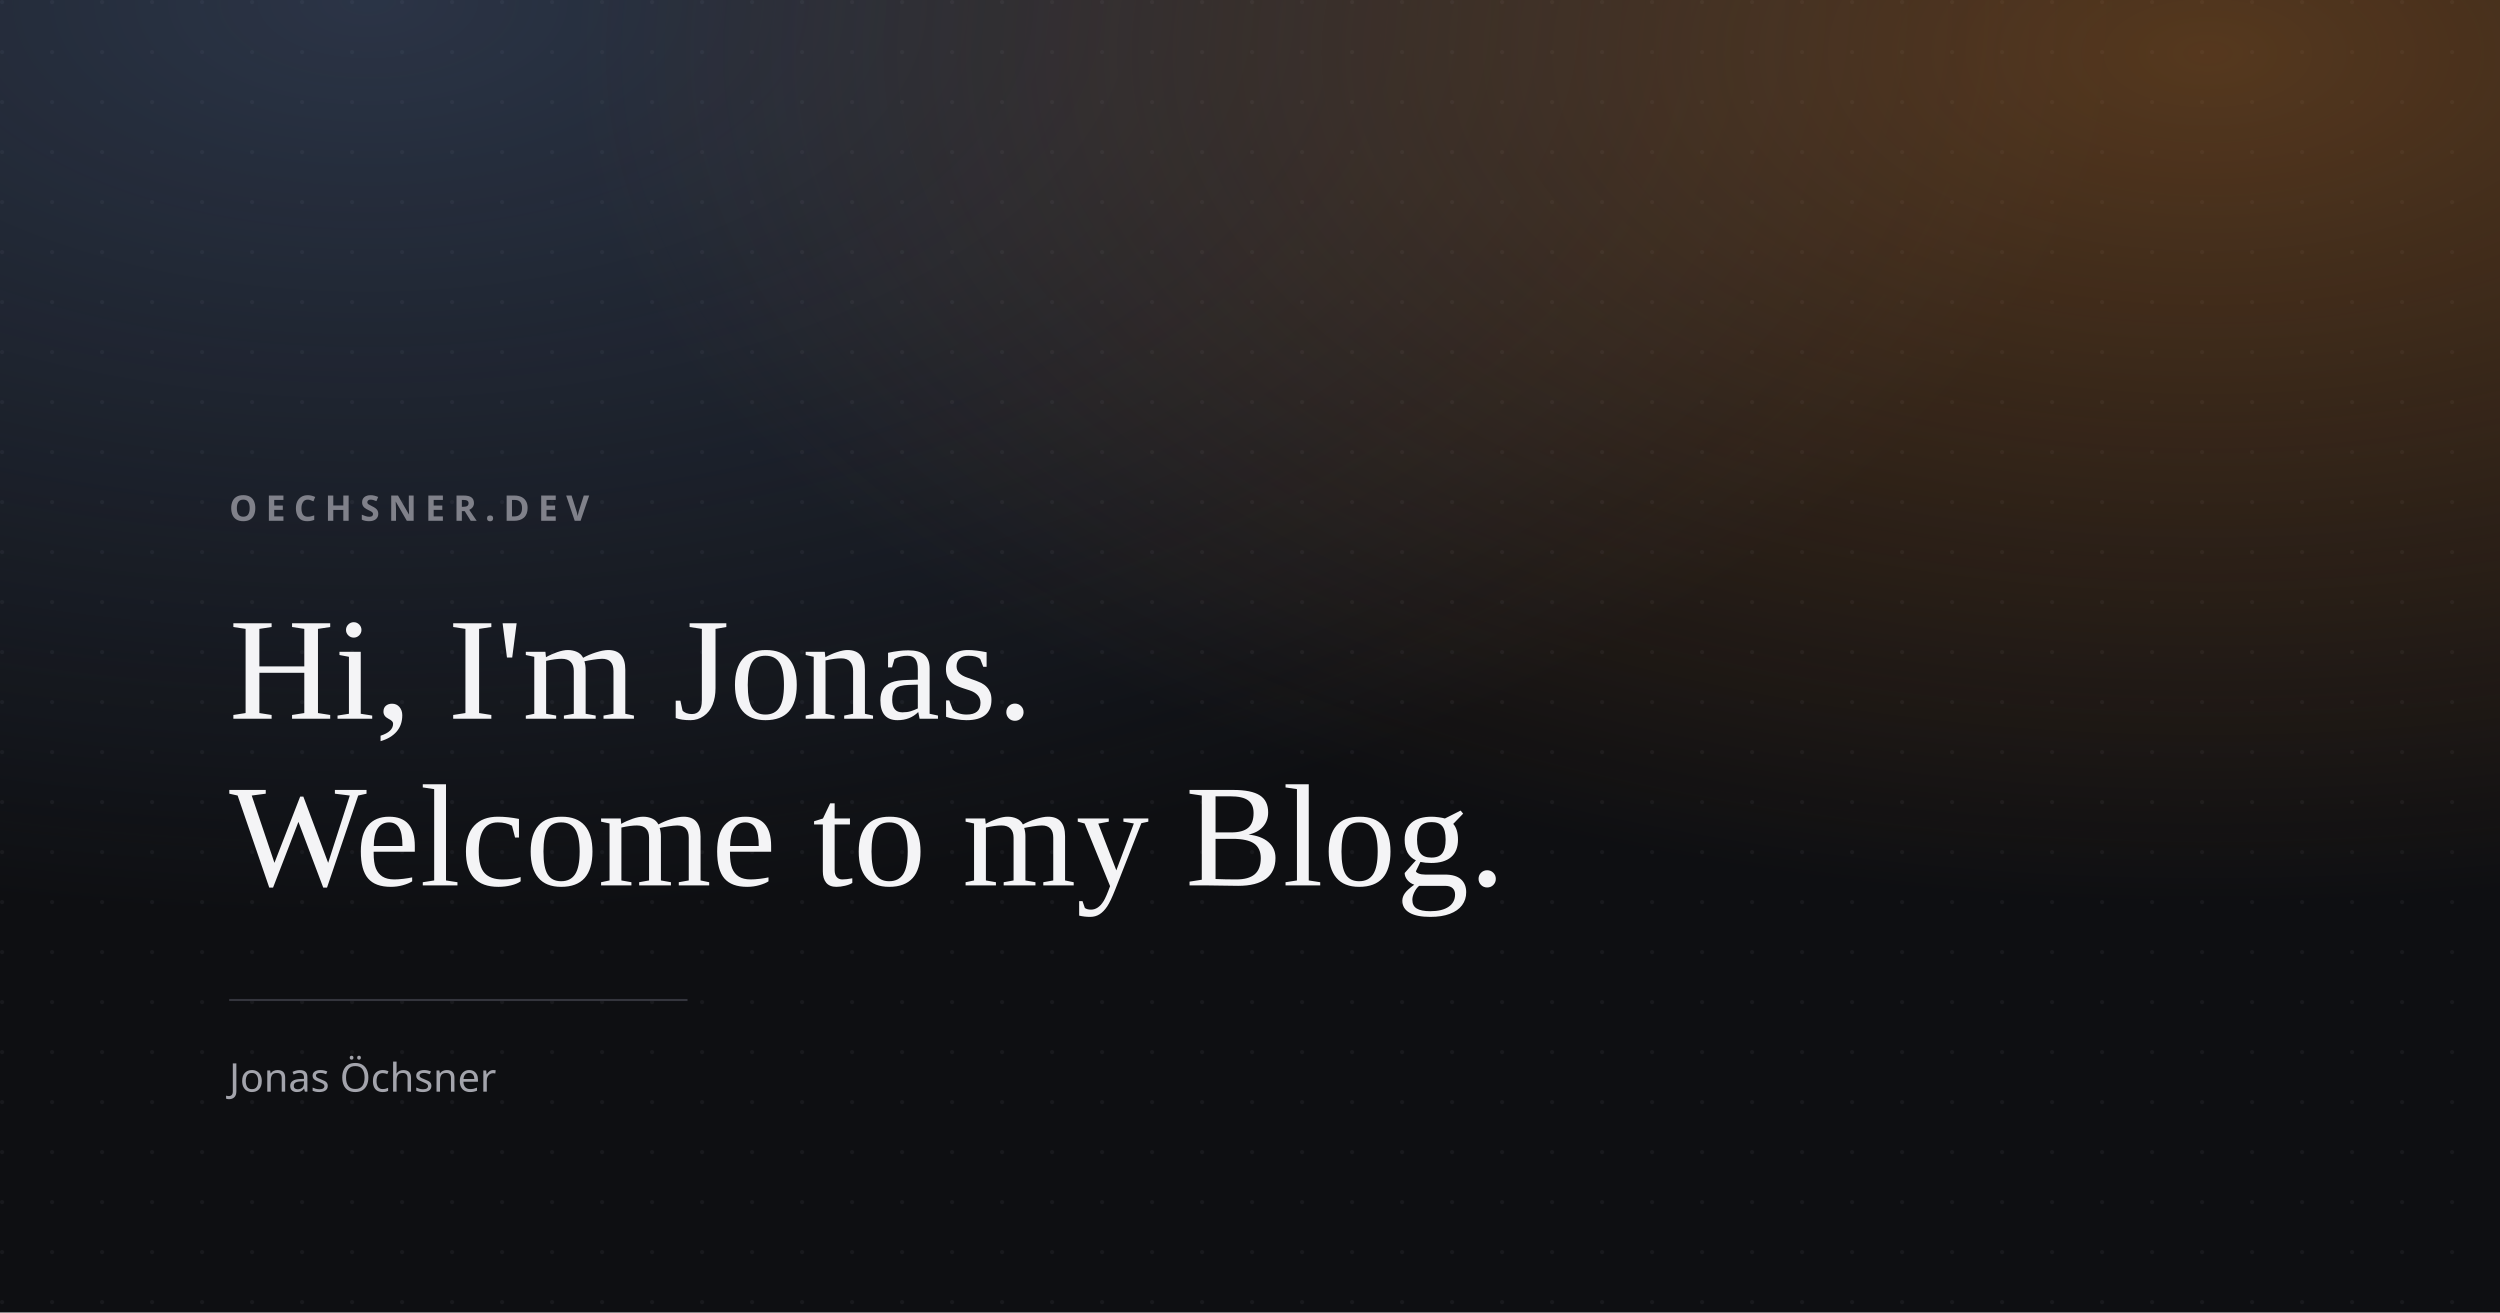
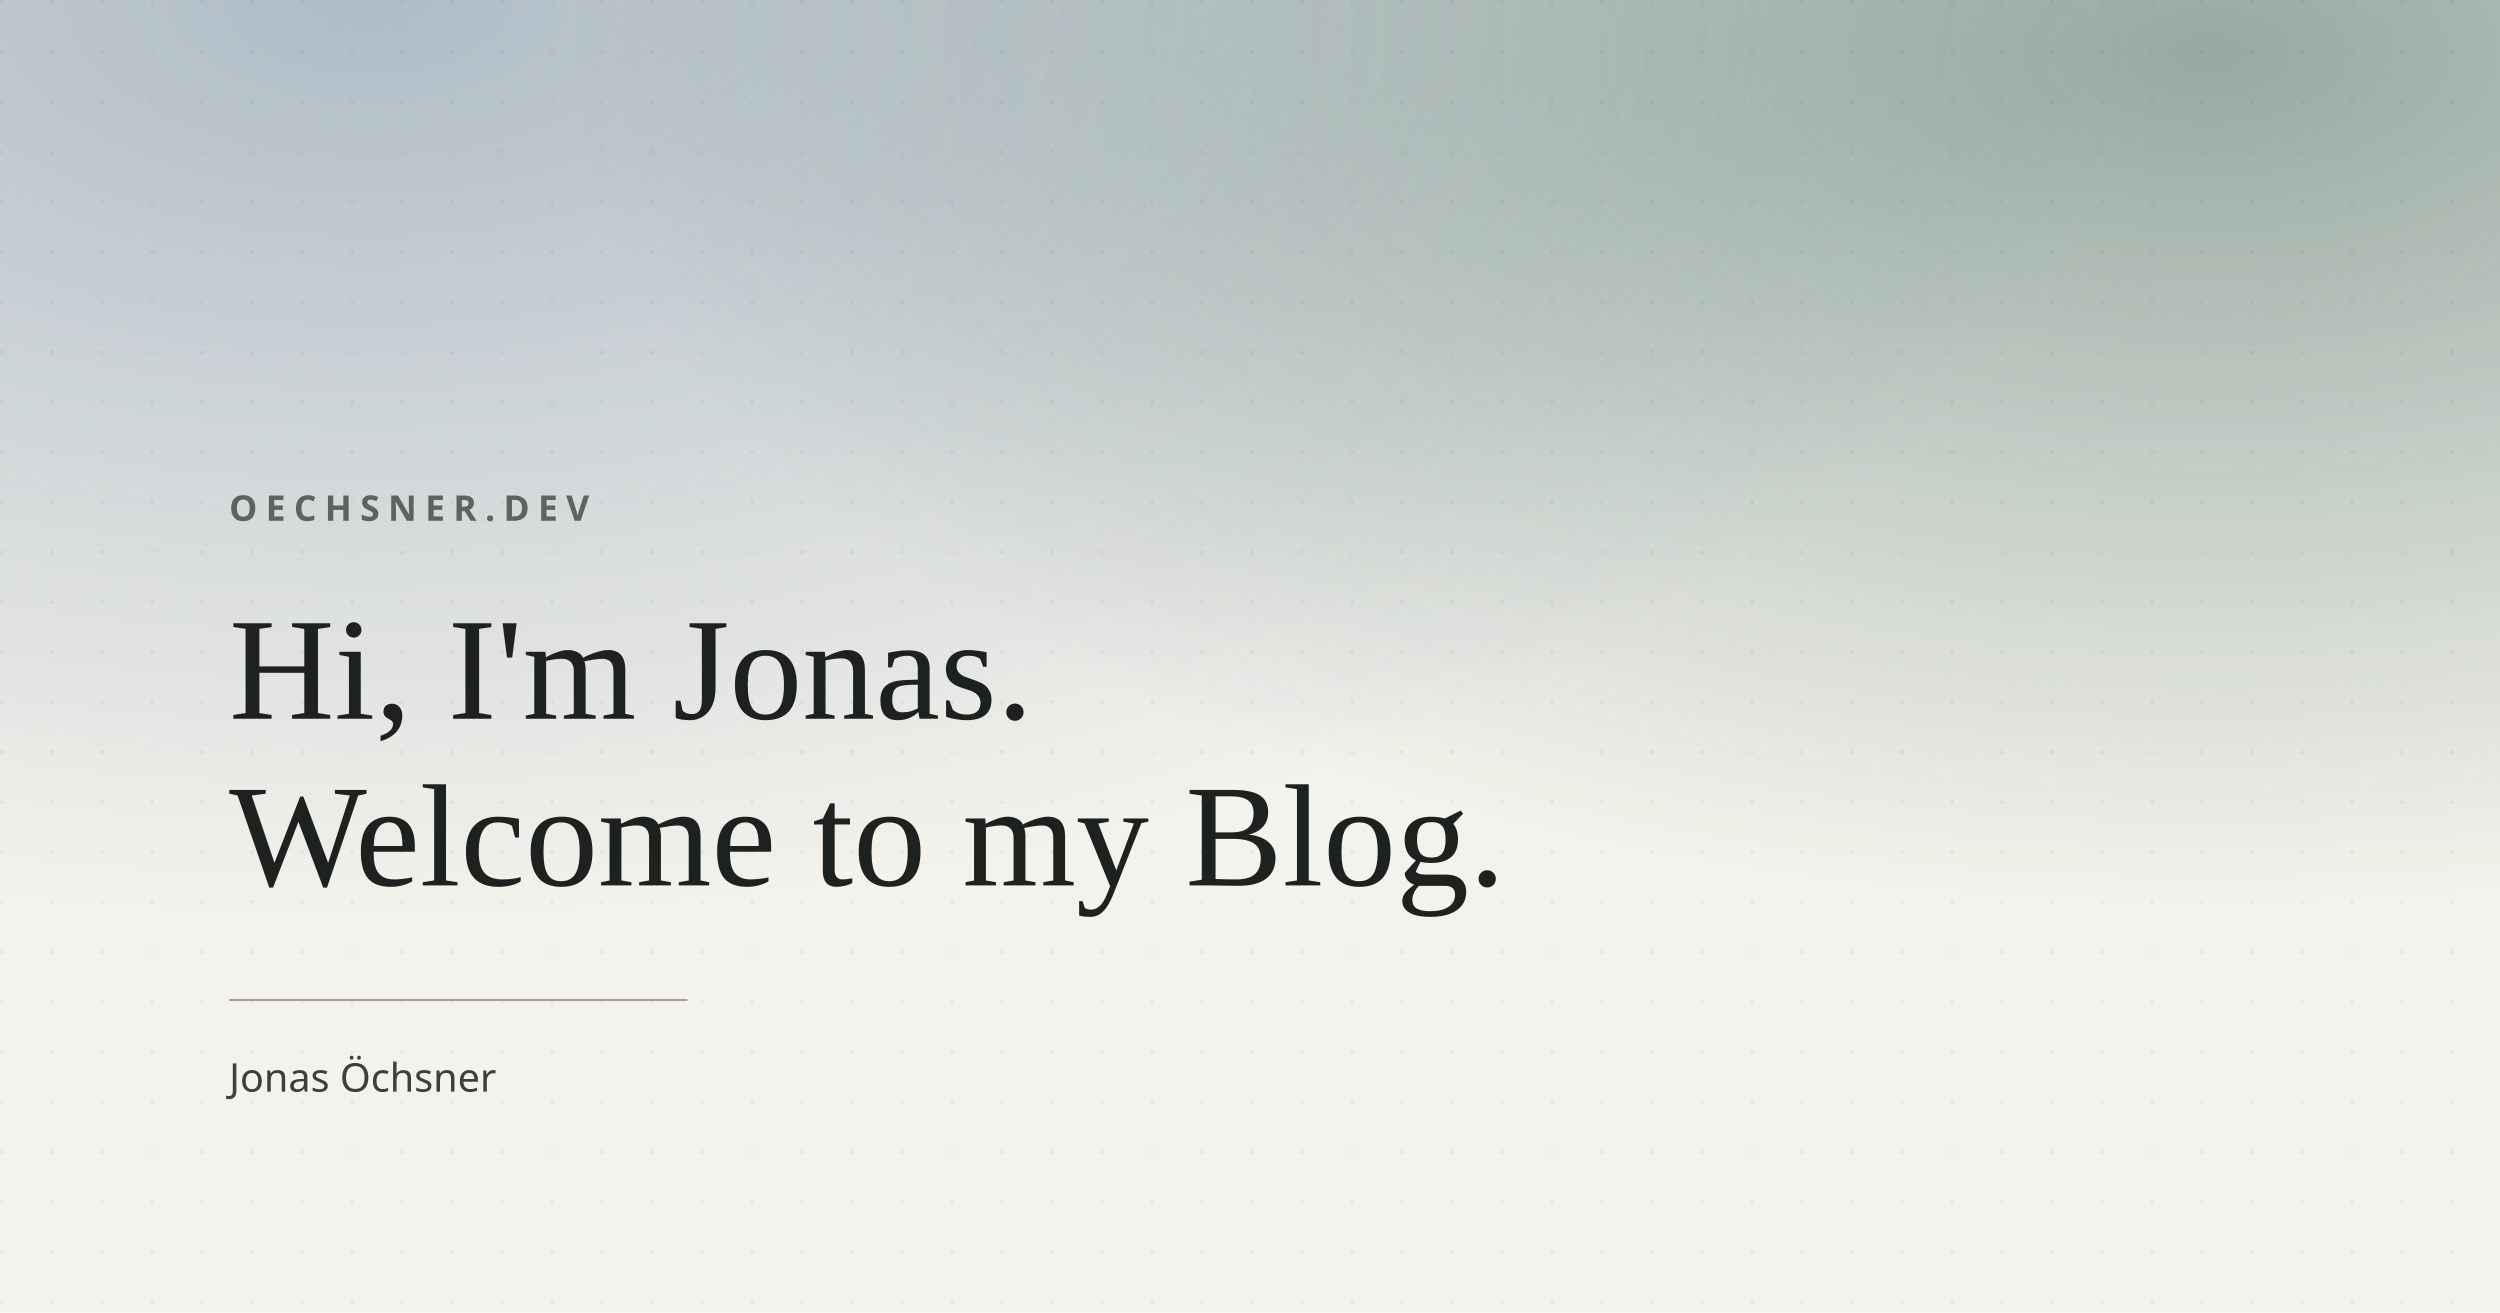
<svg xmlns="http://www.w3.org/2000/svg" viewBox="0 0 1200 630" width="1200" height="630" role="img" aria-label="oechsner.dev — writing on machine learning, data protection and systems">
  <defs>
    <radialGradient id="ogA" cx="15%" cy="0%" r="70%">
-       <stop offset="0%" stop-color="#566c94" stop-opacity="0.40" />
-       <stop offset="100%" stop-color="#566c94" stop-opacity="0" />
+       <stop offset="0%" stop-color="#46698c" stop-opacity="0.40" />
+       <stop offset="100%" stop-color="#46698c" stop-opacity="0" />
    </radialGradient>
    <radialGradient id="ogB" cx="88%" cy="4%" r="65%">
-       <stop offset="0%" stop-color="#b06c2e" stop-opacity="0.44" />
-       <stop offset="100%" stop-color="#b06c2e" stop-opacity="0" />
+       <stop offset="0%" stop-color="#1d4d42" stop-opacity="0.44" />
+       <stop offset="100%" stop-color="#1d4d42" stop-opacity="0" />
    </radialGradient>
    <pattern id="ogDots" width="24" height="24" patternUnits="userSpaceOnUse">
-       <circle cx="1" cy="1" r="1" fill="#f4f4f6" opacity="0.05" />
+       <circle cx="1" cy="1" r="1" fill="#1d211f" opacity="0.05" />
    </pattern>
  </defs>
-   <rect width="1200" height="630" fill="#0e0f12" />
+   <rect width="1200" height="630" fill="#f4f2ec" />
  <rect width="1200" height="630" fill="url(#ogDots)" />
  <rect width="1200" height="630" fill="url(#ogA)" />
  <rect width="1200" height="630" fill="url(#ogB)" />
-   <text x="110" y="250" font-family="ui-sans-serif, system-ui, sans-serif" font-size="17" font-weight="700" letter-spacing="4" fill="#80818a">OECHSNER.DEV</text>
-   <text x="110" y="345" font-family="Georgia, 'Times New Roman', serif" font-size="70" fill="#f4f4f6">Hi, I'm Jonas.</text>
-   <text x="110" y="425" font-family="Georgia, 'Times New Roman', serif" font-size="70" fill="#f4f4f6">Welcome to my Blog.</text>
-   <line x1="110" y1="480" x2="330" y2="480" stroke="#34353d" stroke-width="1" />
-   <text x="110" y="524" font-family="ui-sans-serif, system-ui, sans-serif" font-size="19" fill="#a3a4ac">Jonas  Öchsner</text>
+   <text x="110" y="250" font-family="ui-sans-serif, system-ui, sans-serif" font-size="17" font-weight="700" letter-spacing="4" fill="#5d635e">OECHSNER.DEV</text>
+   <text x="110" y="345" font-family="Georgia, 'Times New Roman', serif" font-size="70" fill="#1d211f">Hi, I'm Jonas.</text>
+   <text x="110" y="425" font-family="Georgia, 'Times New Roman', serif" font-size="70" fill="#1d211f">Welcome to my Blog.</text>
+   <line x1="110" y1="480" x2="330" y2="480" stroke="#a7a393" stroke-width="1" />
+   <text x="110" y="524" font-family="ui-sans-serif, system-ui, sans-serif" font-size="19" fill="#3a403c">Jonas  Öchsner</text>
</svg>
